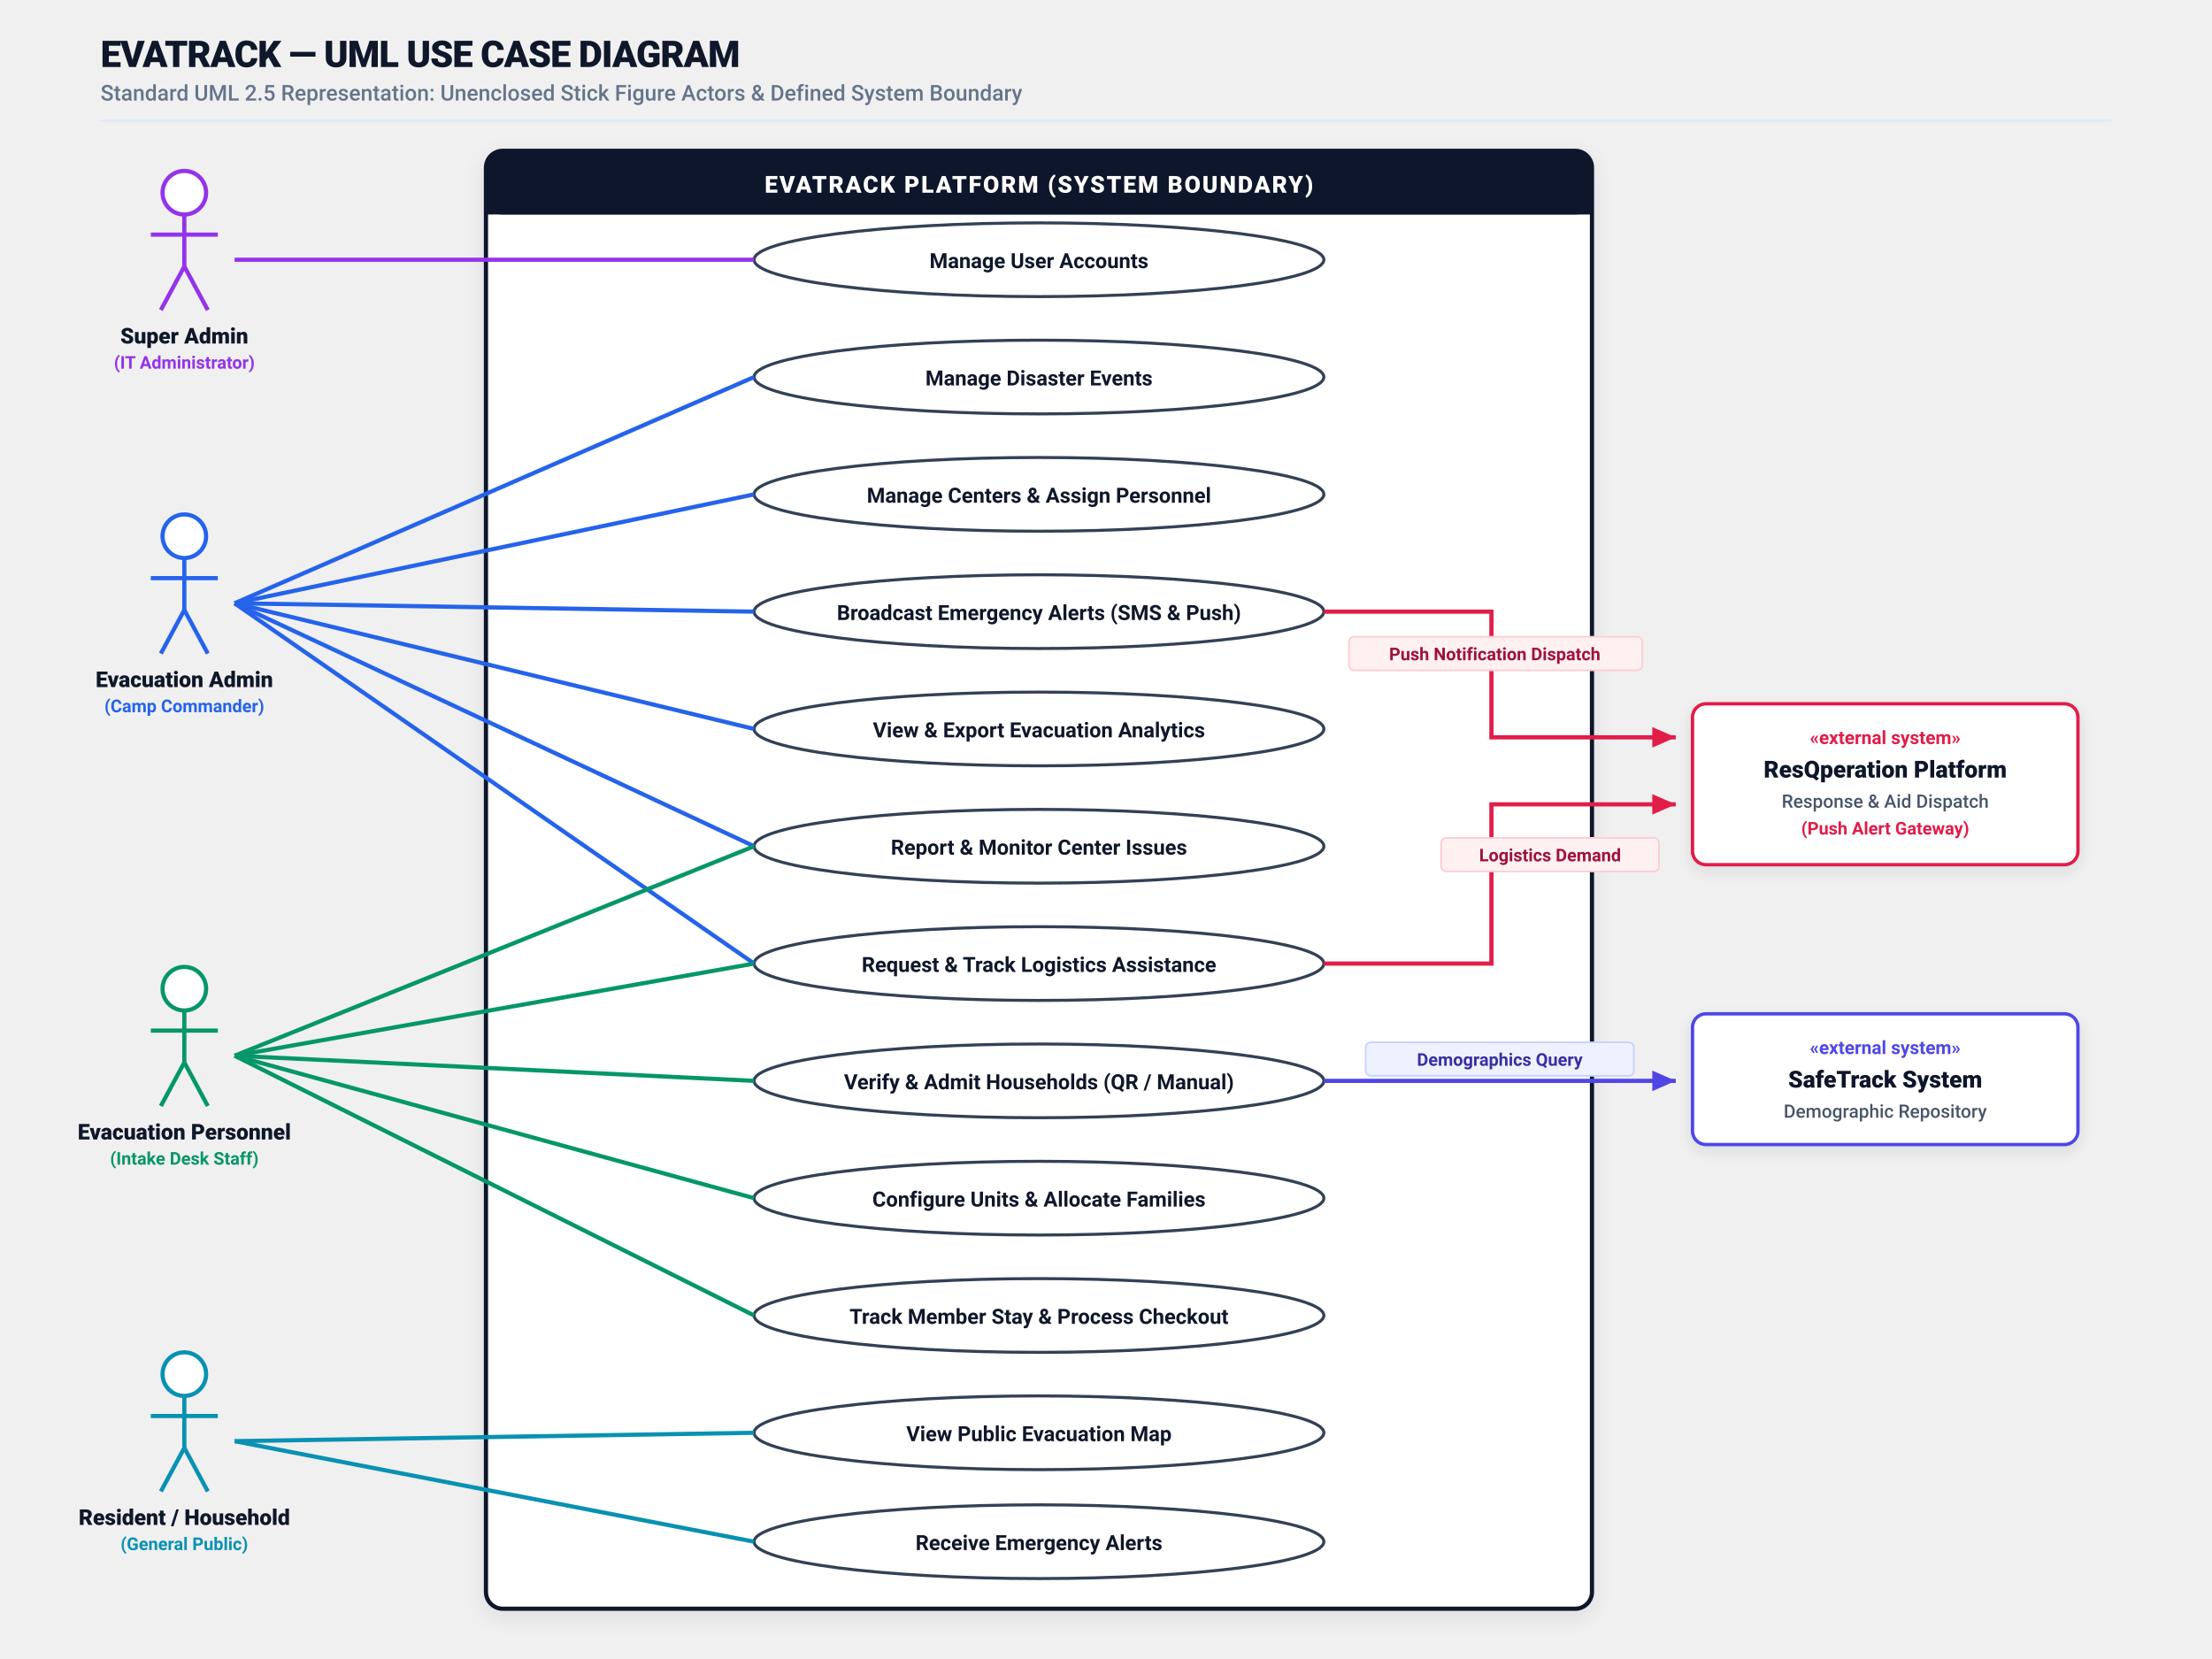
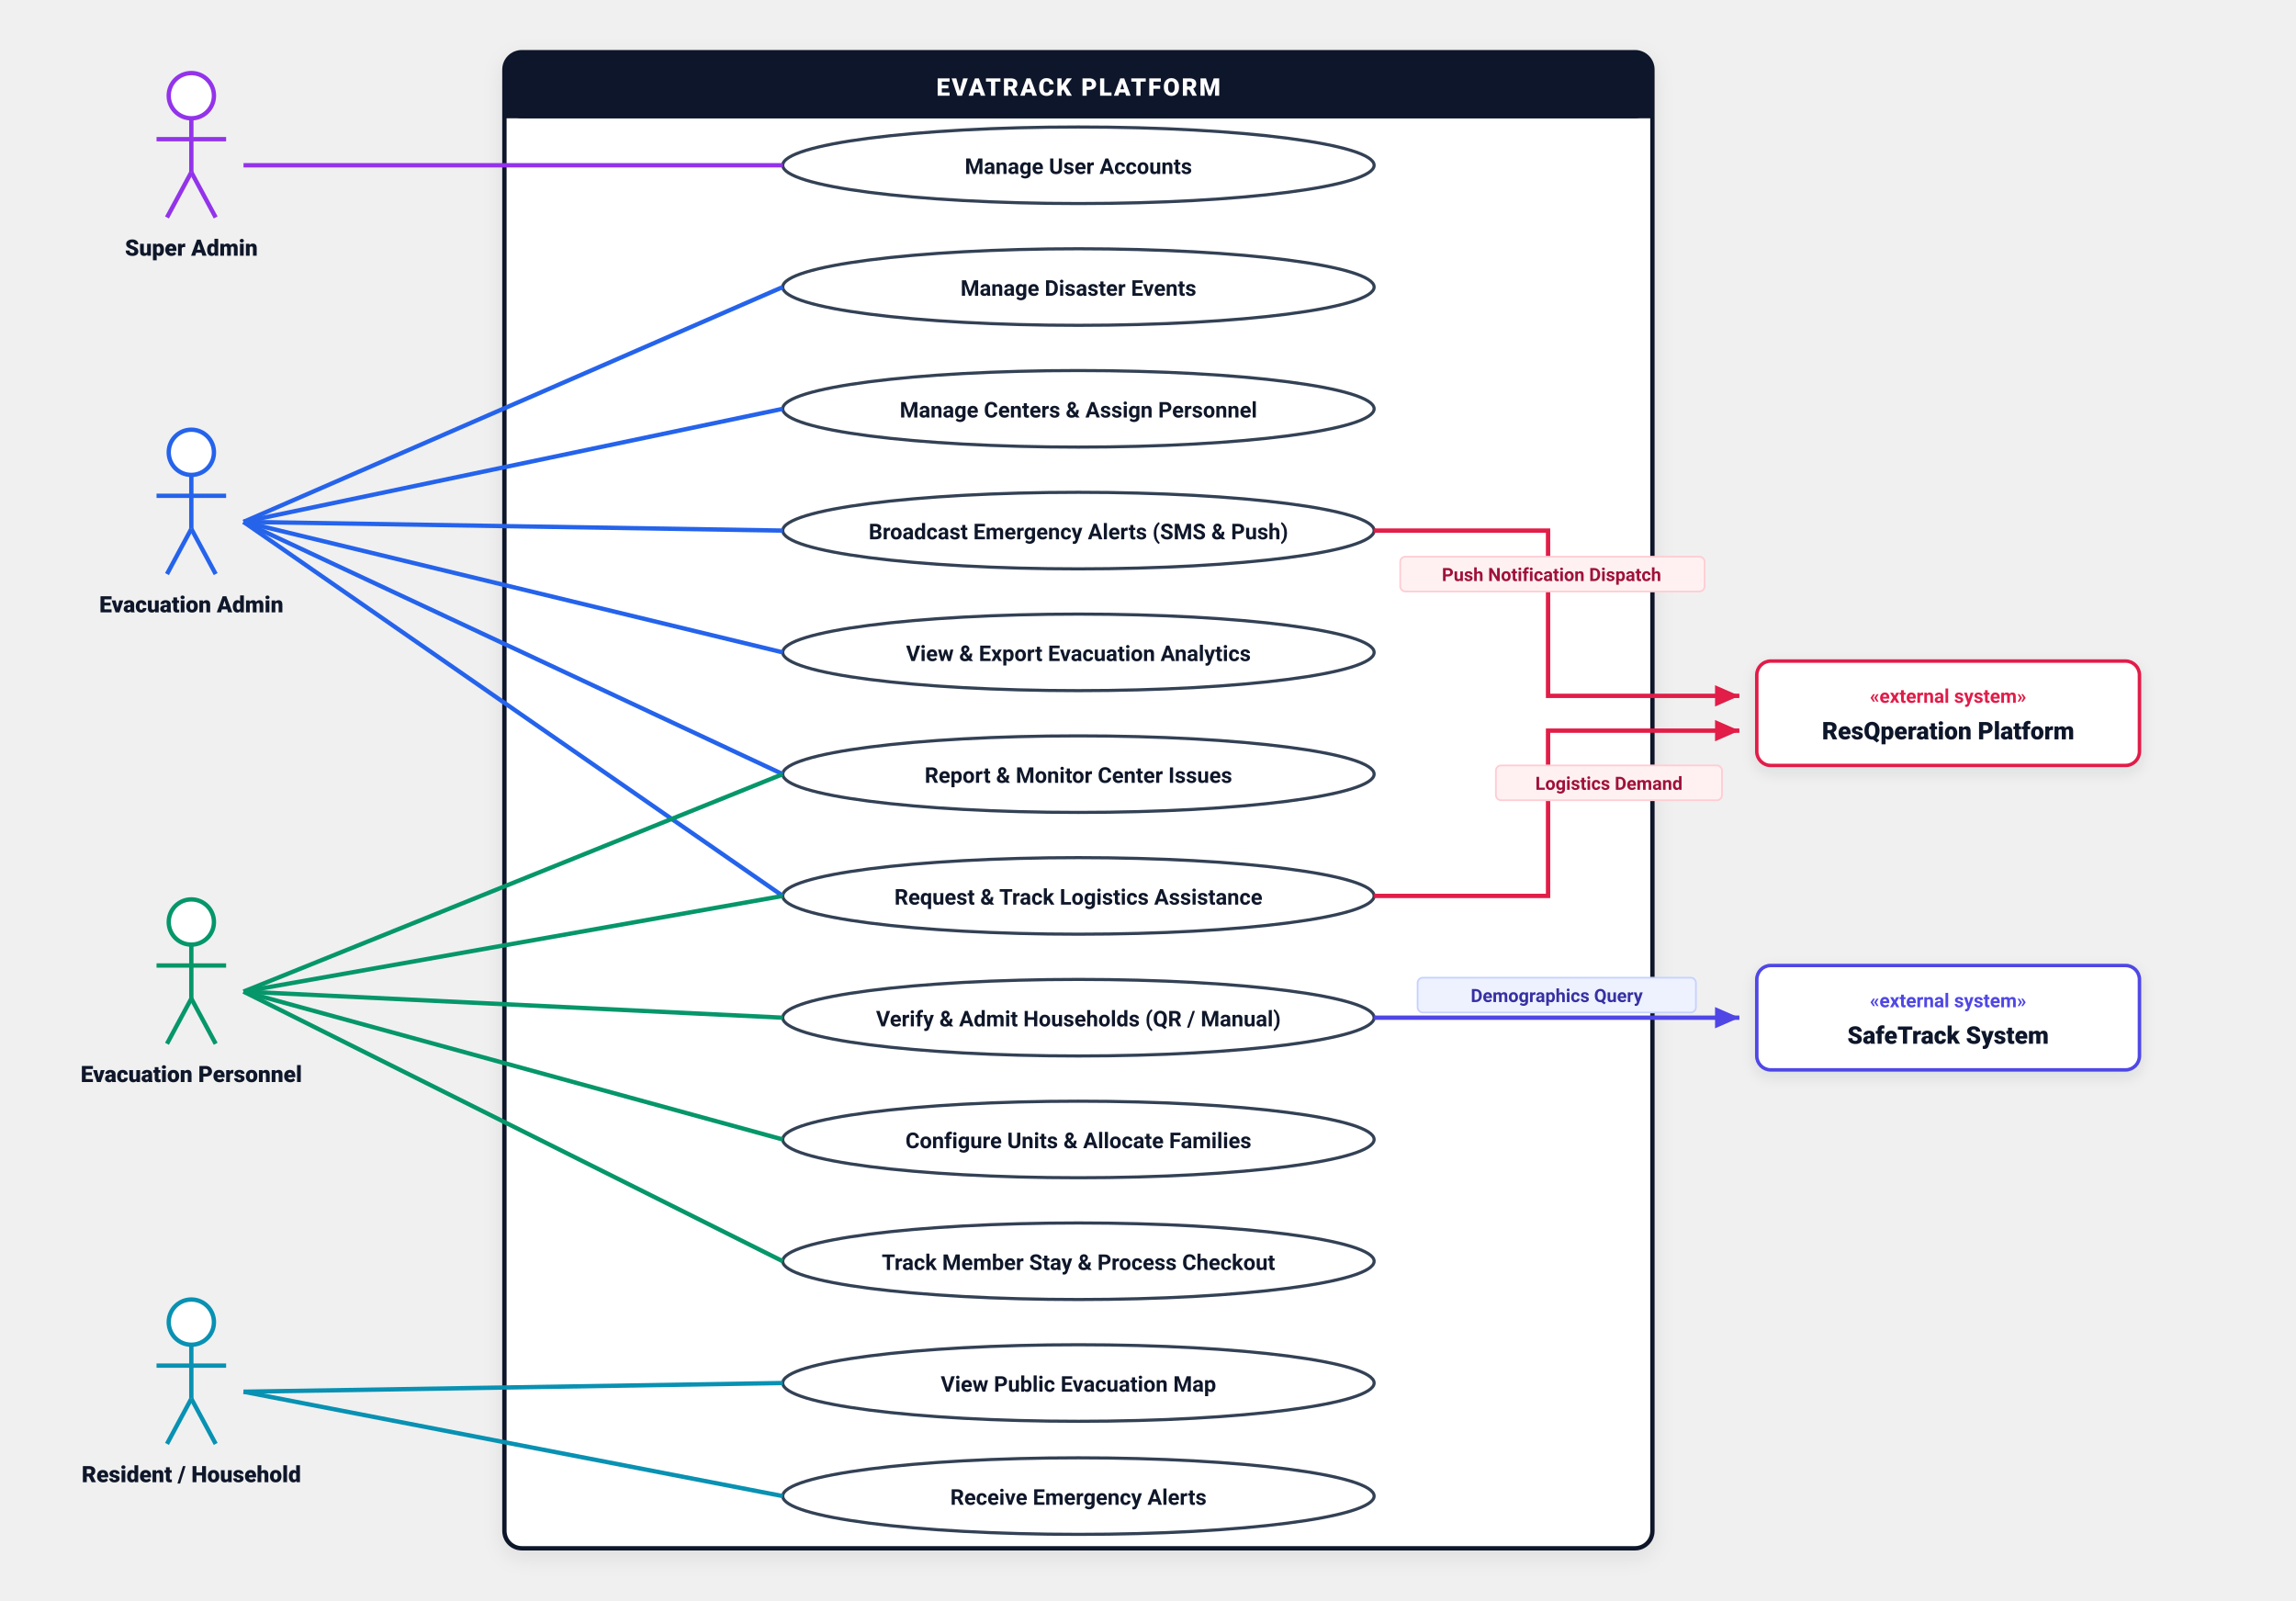
- <svg xmlns="http://www.w3.org/2000/svg" viewBox="0 0 1320 990" width="100%" height="100%" style="background:#ffffff; font-family:'Segoe UI', -apple-system, BlinkMacSystemFont, Roboto, Helvetica, Arial, sans-serif;">
+ <svg xmlns="http://www.w3.org/2000/svg" viewBox="0 0 1320 920" width="100%" height="100%" style="background:#ffffff; font-family:'Segoe UI', -apple-system, BlinkMacSystemFont, Roboto, Helvetica, Arial, sans-serif;">
  <defs>
    <filter id="shadow" x="-5%" y="-5%" width="110%" height="110%" filterUnits="userSpaceOnUse">
      <feDropShadow dx="0" dy="4" stdDeviation="6" flood-color="#0f172a" flood-opacity="0.08" />
    </filter>
    <filter id="cardShadow" x="-10%" y="-10%" width="125%" height="125%" filterUnits="userSpaceOnUse">
      <feDropShadow dx="0" dy="3" stdDeviation="4" flood-color="#1e293b" flood-opacity="0.10" />
    </filter>
    <marker id="arrowIndigo" viewBox="0 0 10 10" refX="8" refY="5" markerWidth="7" markerHeight="7" orient="auto-start-reverse">
      <path d="M 0 1.5 L 8 5 L 0 8.5 z" fill="#4f46e5" />
    </marker>
    <marker id="arrowRose" viewBox="0 0 10 10" refX="8" refY="5" markerWidth="7" markerHeight="7" orient="auto-start-reverse">
      <path d="M 0 1.5 L 8 5 L 0 8.5 z" fill="#e11d48" />
    </marker>
  </defs>
-   <text x="60" y="40" font-size="22" font-weight="800" fill="#0f172a" letter-spacing="-0.5">EVATRACK — UML USE CASE DIAGRAM</text>
-   <text x="60" y="60" font-size="13" font-weight="500" fill="#64748b">Standard UML 2.5 Representation: Unenclosed Stick Figure Actors &amp; Defined System Boundary</text>
-   <line x1="60" y1="72" x2="1260" y2="72" stroke="#e2e8f0" stroke-width="1.5" />
  <g filter="url(#shadow)">
-     <rect x="290" y="90" width="660" height="870" rx="10" fill="#ffffff" stroke="#0f172a" stroke-width="2.5" />
-     <rect x="290" y="90" width="660" height="38" rx="10" fill="#0f172a" />
-     <rect x="290" y="116" width="660" height="12" fill="#0f172a" />
-     <text x="620" y="115" font-size="14" font-weight="800" fill="#ffffff" text-anchor="middle" letter-spacing="1">EVATRACK PLATFORM (SYSTEM BOUNDARY)</text>
+     <rect x="290" y="30" width="660" height="860" rx="10" fill="#ffffff" stroke="#0f172a" stroke-width="2.5" />
+     <rect x="290" y="30" width="660" height="38" rx="10" fill="#0f172a" />
+     <rect x="290" y="56" width="660" height="12" fill="#0f172a" />
+     <text x="620" y="55" font-size="14" font-weight="800" fill="#ffffff" text-anchor="middle" letter-spacing="1">EVATRACK PLATFORM</text>
  </g>
-   <g transform="translate(620, 155)">
+   <g transform="translate(620, 95)">
    <ellipse cx="0" cy="0" rx="170" ry="22" fill="#ffffff" stroke="#334155" stroke-width="1.8" />
    <text x="0" y="5" font-size="12.5" font-weight="700" fill="#0f172a" text-anchor="middle">Manage User Accounts</text>
  </g>
-   <g transform="translate(620, 225)">
+   <g transform="translate(620, 165)">
    <ellipse cx="0" cy="0" rx="170" ry="22" fill="#ffffff" stroke="#334155" stroke-width="1.8" />
    <text x="0" y="5" font-size="12.5" font-weight="700" fill="#0f172a" text-anchor="middle">Manage Disaster Events</text>
  </g>
-   <g transform="translate(620, 295)">
+   <g transform="translate(620, 235)">
    <ellipse cx="0" cy="0" rx="170" ry="22" fill="#ffffff" stroke="#334155" stroke-width="1.8" />
    <text x="0" y="5" font-size="12.5" font-weight="700" fill="#0f172a" text-anchor="middle">Manage Centers &amp; Assign Personnel</text>
  </g>
-   <g transform="translate(620, 365)">
+   <g transform="translate(620, 305)">
    <ellipse cx="0" cy="0" rx="170" ry="22" fill="#ffffff" stroke="#334155" stroke-width="1.8" />
    <text x="0" y="5" font-size="12.5" font-weight="700" fill="#0f172a" text-anchor="middle">Broadcast Emergency Alerts (SMS &amp; Push)</text>
  </g>
-   <g transform="translate(620, 435)">
+   <g transform="translate(620, 375)">
    <ellipse cx="0" cy="0" rx="170" ry="22" fill="#ffffff" stroke="#334155" stroke-width="1.8" />
    <text x="0" y="5" font-size="12.5" font-weight="700" fill="#0f172a" text-anchor="middle">View &amp; Export Evacuation Analytics</text>
  </g>
-   <g transform="translate(620, 505)">
+   <g transform="translate(620, 445)">
    <ellipse cx="0" cy="0" rx="170" ry="22" fill="#ffffff" stroke="#334155" stroke-width="1.8" />
    <text x="0" y="5" font-size="12.5" font-weight="700" fill="#0f172a" text-anchor="middle">Report &amp; Monitor Center Issues</text>
  </g>
-   <g transform="translate(620, 575)">
+   <g transform="translate(620, 515)">
    <ellipse cx="0" cy="0" rx="170" ry="22" fill="#ffffff" stroke="#334155" stroke-width="1.8" />
    <text x="0" y="5" font-size="12.5" font-weight="700" fill="#0f172a" text-anchor="middle">Request &amp; Track Logistics Assistance</text>
  </g>
-   <g transform="translate(620, 645)">
+   <g transform="translate(620, 585)">
    <ellipse cx="0" cy="0" rx="170" ry="22" fill="#ffffff" stroke="#334155" stroke-width="1.8" />
    <text x="0" y="5" font-size="12.5" font-weight="700" fill="#0f172a" text-anchor="middle">Verify &amp; Admit Households (QR / Manual)</text>
  </g>
-   <g transform="translate(620, 715)">
+   <g transform="translate(620, 655)">
    <ellipse cx="0" cy="0" rx="170" ry="22" fill="#ffffff" stroke="#334155" stroke-width="1.8" />
    <text x="0" y="5" font-size="12.5" font-weight="700" fill="#0f172a" text-anchor="middle">Configure Units &amp; Allocate Families</text>
  </g>
-   <g transform="translate(620, 785)">
+   <g transform="translate(620, 725)">
    <ellipse cx="0" cy="0" rx="170" ry="22" fill="#ffffff" stroke="#334155" stroke-width="1.8" />
    <text x="0" y="5" font-size="12.5" font-weight="700" fill="#0f172a" text-anchor="middle">Track Member Stay &amp; Process Checkout</text>
  </g>
-   <g transform="translate(620, 855)">
+   <g transform="translate(620, 795)">
    <ellipse cx="0" cy="0" rx="170" ry="22" fill="#ffffff" stroke="#334155" stroke-width="1.8" />
    <text x="0" y="5" font-size="12.5" font-weight="700" fill="#0f172a" text-anchor="middle">View Public Evacuation Map</text>
  </g>
-   <g transform="translate(620, 920)">
+   <g transform="translate(620, 860)">
    <ellipse cx="0" cy="0" rx="170" ry="22" fill="#ffffff" stroke="#334155" stroke-width="1.8" />
    <text x="0" y="5" font-size="12.5" font-weight="700" fill="#0f172a" text-anchor="middle">Receive Emergency Alerts</text>
  </g>
-   <g transform="translate(110, 115)">
+   <g transform="translate(110, 55)">
    <circle cx="0" cy="0" r="13" fill="#ffffff" stroke="#9333ea" stroke-width="2.5" />
    <line x1="0" y1="13" x2="0" y2="44" stroke="#9333ea" stroke-width="2.5" />
    <line x1="-20" y1="25" x2="20" y2="25" stroke="#9333ea" stroke-width="2.5" />
    <line x1="0" y1="44" x2="-14" y2="70" stroke="#9333ea" stroke-width="2.5" />
    <line x1="0" y1="44" x2="14" y2="70" stroke="#9333ea" stroke-width="2.5" />
-     <text x="0" y="90" font-size="13" font-weight="800" fill="#0f172a" text-anchor="middle">Super Admin</text>
-     <text x="0" y="105" font-size="10.5" font-weight="600" fill="#9333ea" text-anchor="middle">(IT Administrator)</text>
+     <text x="0" y="92" font-size="13" font-weight="800" fill="#0f172a" text-anchor="middle">Super Admin</text>
  </g>
-   <g transform="translate(110, 320)">
+   <g transform="translate(110, 260)">
    <circle cx="0" cy="0" r="13" fill="#ffffff" stroke="#2563eb" stroke-width="2.5" />
    <line x1="0" y1="13" x2="0" y2="44" stroke="#2563eb" stroke-width="2.5" />
    <line x1="-20" y1="25" x2="20" y2="25" stroke="#2563eb" stroke-width="2.5" />
    <line x1="0" y1="44" x2="-14" y2="70" stroke="#2563eb" stroke-width="2.5" />
    <line x1="0" y1="44" x2="14" y2="70" stroke="#2563eb" stroke-width="2.5" />
-     <text x="0" y="90" font-size="13" font-weight="800" fill="#0f172a" text-anchor="middle">Evacuation Admin</text>
-     <text x="0" y="105" font-size="10.5" font-weight="600" fill="#2563eb" text-anchor="middle">(Camp Commander)</text>
+     <text x="0" y="92" font-size="13" font-weight="800" fill="#0f172a" text-anchor="middle">Evacuation Admin</text>
  </g>
-   <g transform="translate(110, 590)">
+   <g transform="translate(110, 530)">
    <circle cx="0" cy="0" r="13" fill="#ffffff" stroke="#059669" stroke-width="2.5" />
    <line x1="0" y1="13" x2="0" y2="44" stroke="#059669" stroke-width="2.5" />
    <line x1="-20" y1="25" x2="20" y2="25" stroke="#059669" stroke-width="2.5" />
    <line x1="0" y1="44" x2="-14" y2="70" stroke="#059669" stroke-width="2.5" />
    <line x1="0" y1="44" x2="14" y2="70" stroke="#059669" stroke-width="2.5" />
-     <text x="0" y="90" font-size="13" font-weight="800" fill="#0f172a" text-anchor="middle">Evacuation Personnel</text>
-     <text x="0" y="105" font-size="10.5" font-weight="600" fill="#059669" text-anchor="middle">(Intake Desk Staff)</text>
+     <text x="0" y="92" font-size="13" font-weight="800" fill="#0f172a" text-anchor="middle">Evacuation Personnel</text>
  </g>
-   <g transform="translate(110, 820)">
+   <g transform="translate(110, 760)">
    <circle cx="0" cy="0" r="13" fill="#ffffff" stroke="#0891b2" stroke-width="2.5" />
    <line x1="0" y1="13" x2="0" y2="44" stroke="#0891b2" stroke-width="2.5" />
    <line x1="-20" y1="25" x2="20" y2="25" stroke="#0891b2" stroke-width="2.5" />
    <line x1="0" y1="44" x2="-14" y2="70" stroke="#0891b2" stroke-width="2.5" />
    <line x1="0" y1="44" x2="14" y2="70" stroke="#0891b2" stroke-width="2.5" />
-     <text x="0" y="90" font-size="13" font-weight="800" fill="#0f172a" text-anchor="middle">Resident / Household</text>
-     <text x="0" y="105" font-size="10.5" font-weight="600" fill="#0891b2" text-anchor="middle">(General Public)</text>
+     <text x="0" y="92" font-size="13" font-weight="800" fill="#0f172a" text-anchor="middle">Resident / Household</text>
  </g>
-   <line x1="140" y1="155" x2="450" y2="155" stroke="#9333ea" stroke-width="2.5" />
-   <line x1="140" y1="360" x2="450" y2="225" stroke="#2563eb" stroke-width="2.5" />
-   <line x1="140" y1="360" x2="450" y2="295" stroke="#2563eb" stroke-width="2.5" />
-   <line x1="140" y1="360" x2="450" y2="365" stroke="#2563eb" stroke-width="2.5" />
-   <line x1="140" y1="360" x2="450" y2="435" stroke="#2563eb" stroke-width="2.5" />
-   <line x1="140" y1="360" x2="450" y2="505" stroke="#2563eb" stroke-width="2.5" />
-   <line x1="140" y1="360" x2="450" y2="575" stroke="#2563eb" stroke-width="2.5" />
-   <line x1="140" y1="630" x2="450" y2="505" stroke="#059669" stroke-width="2.5" />
-   <line x1="140" y1="630" x2="450" y2="575" stroke="#059669" stroke-width="2.5" />
-   <line x1="140" y1="630" x2="450" y2="645" stroke="#059669" stroke-width="2.5" />
-   <line x1="140" y1="630" x2="450" y2="715" stroke="#059669" stroke-width="2.5" />
-   <line x1="140" y1="630" x2="450" y2="785" stroke="#059669" stroke-width="2.5" />
-   <line x1="140" y1="860" x2="450" y2="855" stroke="#0891b2" stroke-width="2.5" />
-   <line x1="140" y1="860" x2="450" y2="920" stroke="#0891b2" stroke-width="2.5" />
-   <g transform="translate(1010, 605)" filter="url(#cardShadow)">
-     <rect x="0" y="0" width="230" height="78" rx="8" fill="#ffffff" stroke="#4f46e5" stroke-width="2" />
-     <text x="115" y="24" font-size="11" font-weight="700" fill="#4f46e5" text-anchor="middle">«external system»</text>
-     <text x="115" y="44" font-size="14" font-weight="800" fill="#0f172a" text-anchor="middle">SafeTrack System</text>
-     <text x="115" y="62" font-size="11" font-weight="500" fill="#475569" text-anchor="middle">Demographic Repository</text>
+   <line x1="140" y1="95" x2="450" y2="95" stroke="#9333ea" stroke-width="2.5" />
+   <line x1="140" y1="300" x2="450" y2="165" stroke="#2563eb" stroke-width="2.5" />
+   <line x1="140" y1="300" x2="450" y2="235" stroke="#2563eb" stroke-width="2.5" />
+   <line x1="140" y1="300" x2="450" y2="305" stroke="#2563eb" stroke-width="2.5" />
+   <line x1="140" y1="300" x2="450" y2="375" stroke="#2563eb" stroke-width="2.5" />
+   <line x1="140" y1="300" x2="450" y2="445" stroke="#2563eb" stroke-width="2.5" />
+   <line x1="140" y1="300" x2="450" y2="515" stroke="#2563eb" stroke-width="2.5" />
+   <line x1="140" y1="570" x2="450" y2="445" stroke="#059669" stroke-width="2.5" />
+   <line x1="140" y1="570" x2="450" y2="515" stroke="#059669" stroke-width="2.5" />
+   <line x1="140" y1="570" x2="450" y2="585" stroke="#059669" stroke-width="2.5" />
+   <line x1="140" y1="570" x2="450" y2="655" stroke="#059669" stroke-width="2.5" />
+   <line x1="140" y1="570" x2="450" y2="725" stroke="#059669" stroke-width="2.5" />
+   <line x1="140" y1="800" x2="450" y2="795" stroke="#0891b2" stroke-width="2.5" />
+   <line x1="140" y1="800" x2="450" y2="860" stroke="#0891b2" stroke-width="2.5" />
+   <g transform="translate(1010, 555)" filter="url(#cardShadow)">
+     <rect x="0" y="0" width="220" height="60" rx="8" fill="#ffffff" stroke="#4f46e5" stroke-width="2" />
+     <text x="110" y="24" font-size="11" font-weight="700" fill="#4f46e5" text-anchor="middle">«external system»</text>
+     <text x="110" y="45" font-size="14" font-weight="800" fill="#0f172a" text-anchor="middle">SafeTrack System</text>
  </g>
-   <g transform="translate(1010, 420)" filter="url(#cardShadow)">
-     <rect x="0" y="0" width="230" height="96" rx="8" fill="#ffffff" stroke="#e11d48" stroke-width="2" />
-     <text x="115" y="24" font-size="11" font-weight="700" fill="#e11d48" text-anchor="middle">«external system»</text>
-     <text x="115" y="44" font-size="14" font-weight="800" fill="#0f172a" text-anchor="middle">ResQperation Platform</text>
-     <text x="115" y="62" font-size="11" font-weight="500" fill="#475569" text-anchor="middle">Response &amp; Aid Dispatch</text>
-     <text x="115" y="78" font-size="10.5" font-weight="600" fill="#e11d48" text-anchor="middle">(Push Alert Gateway)</text>
+   <g transform="translate(1010, 380)" filter="url(#cardShadow)">
+     <rect x="0" y="0" width="220" height="60" rx="8" fill="#ffffff" stroke="#e11d48" stroke-width="2" />
+     <text x="110" y="24" font-size="11" font-weight="700" fill="#e11d48" text-anchor="middle">«external system»</text>
+     <text x="110" y="45" font-size="14" font-weight="800" fill="#0f172a" text-anchor="middle">ResQperation Platform</text>
  </g>
-   <path d="M 790 645 L 1000 645" fill="none" stroke="#4f46e5" stroke-width="2.5" marker-end="url(#arrowIndigo)" />
-   <rect x="815" y="622" width="160" height="20" rx="3" fill="#eef2ff" stroke="#c7d2fe" />
-   <text x="895" y="636" font-size="10.5" font-weight="700" fill="#3730a3" text-anchor="middle">Demographics Query</text>
-   <path d="M 790 575 L 890 575 L 890 480 L 1000 480" fill="none" stroke="#e11d48" stroke-width="2.5" marker-end="url(#arrowRose)" />
-   <rect x="860" y="500" width="130" height="20" rx="3" fill="#fff1f2" stroke="#fecdd3" />
-   <text x="925" y="514" font-size="10.5" font-weight="700" fill="#9f1239" text-anchor="middle">Logistics Demand</text>
-   <path d="M 790 365 L 890 365 L 890 440 L 1000 440" fill="none" stroke="#e11d48" stroke-width="2.5" marker-end="url(#arrowRose)" />
-   <rect x="805" y="380" width="175" height="20" rx="3" fill="#fff1f2" stroke="#fecdd3" />
-   <text x="892" y="394" font-size="10.5" font-weight="700" fill="#9f1239" text-anchor="middle">Push Notification Dispatch</text>
+   <path d="M 790 585 L 1000 585" fill="none" stroke="#4f46e5" stroke-width="2.5" marker-end="url(#arrowIndigo)" />
+   <rect x="815" y="562" width="160" height="20" rx="3" fill="#eef2ff" stroke="#c7d2fe" />
+   <text x="895" y="576" font-size="10.5" font-weight="700" fill="#3730a3" text-anchor="middle">Demographics Query</text>
+   <path d="M 790 515 L 890 515 L 890 420 L 1000 420" fill="none" stroke="#e11d48" stroke-width="2.5" marker-end="url(#arrowRose)" />
+   <rect x="860" y="440" width="130" height="20" rx="3" fill="#fff1f2" stroke="#fecdd3" />
+   <text x="925" y="454" font-size="10.5" font-weight="700" fill="#9f1239" text-anchor="middle">Logistics Demand</text>
+   <path d="M 790 305 L 890 305 L 890 400 L 1000 400" fill="none" stroke="#e11d48" stroke-width="2.5" marker-end="url(#arrowRose)" />
+   <rect x="805" y="320" width="175" height="20" rx="3" fill="#fff1f2" stroke="#fecdd3" />
+   <text x="892" y="334" font-size="10.5" font-weight="700" fill="#9f1239" text-anchor="middle">Push Notification Dispatch</text>
</svg>
